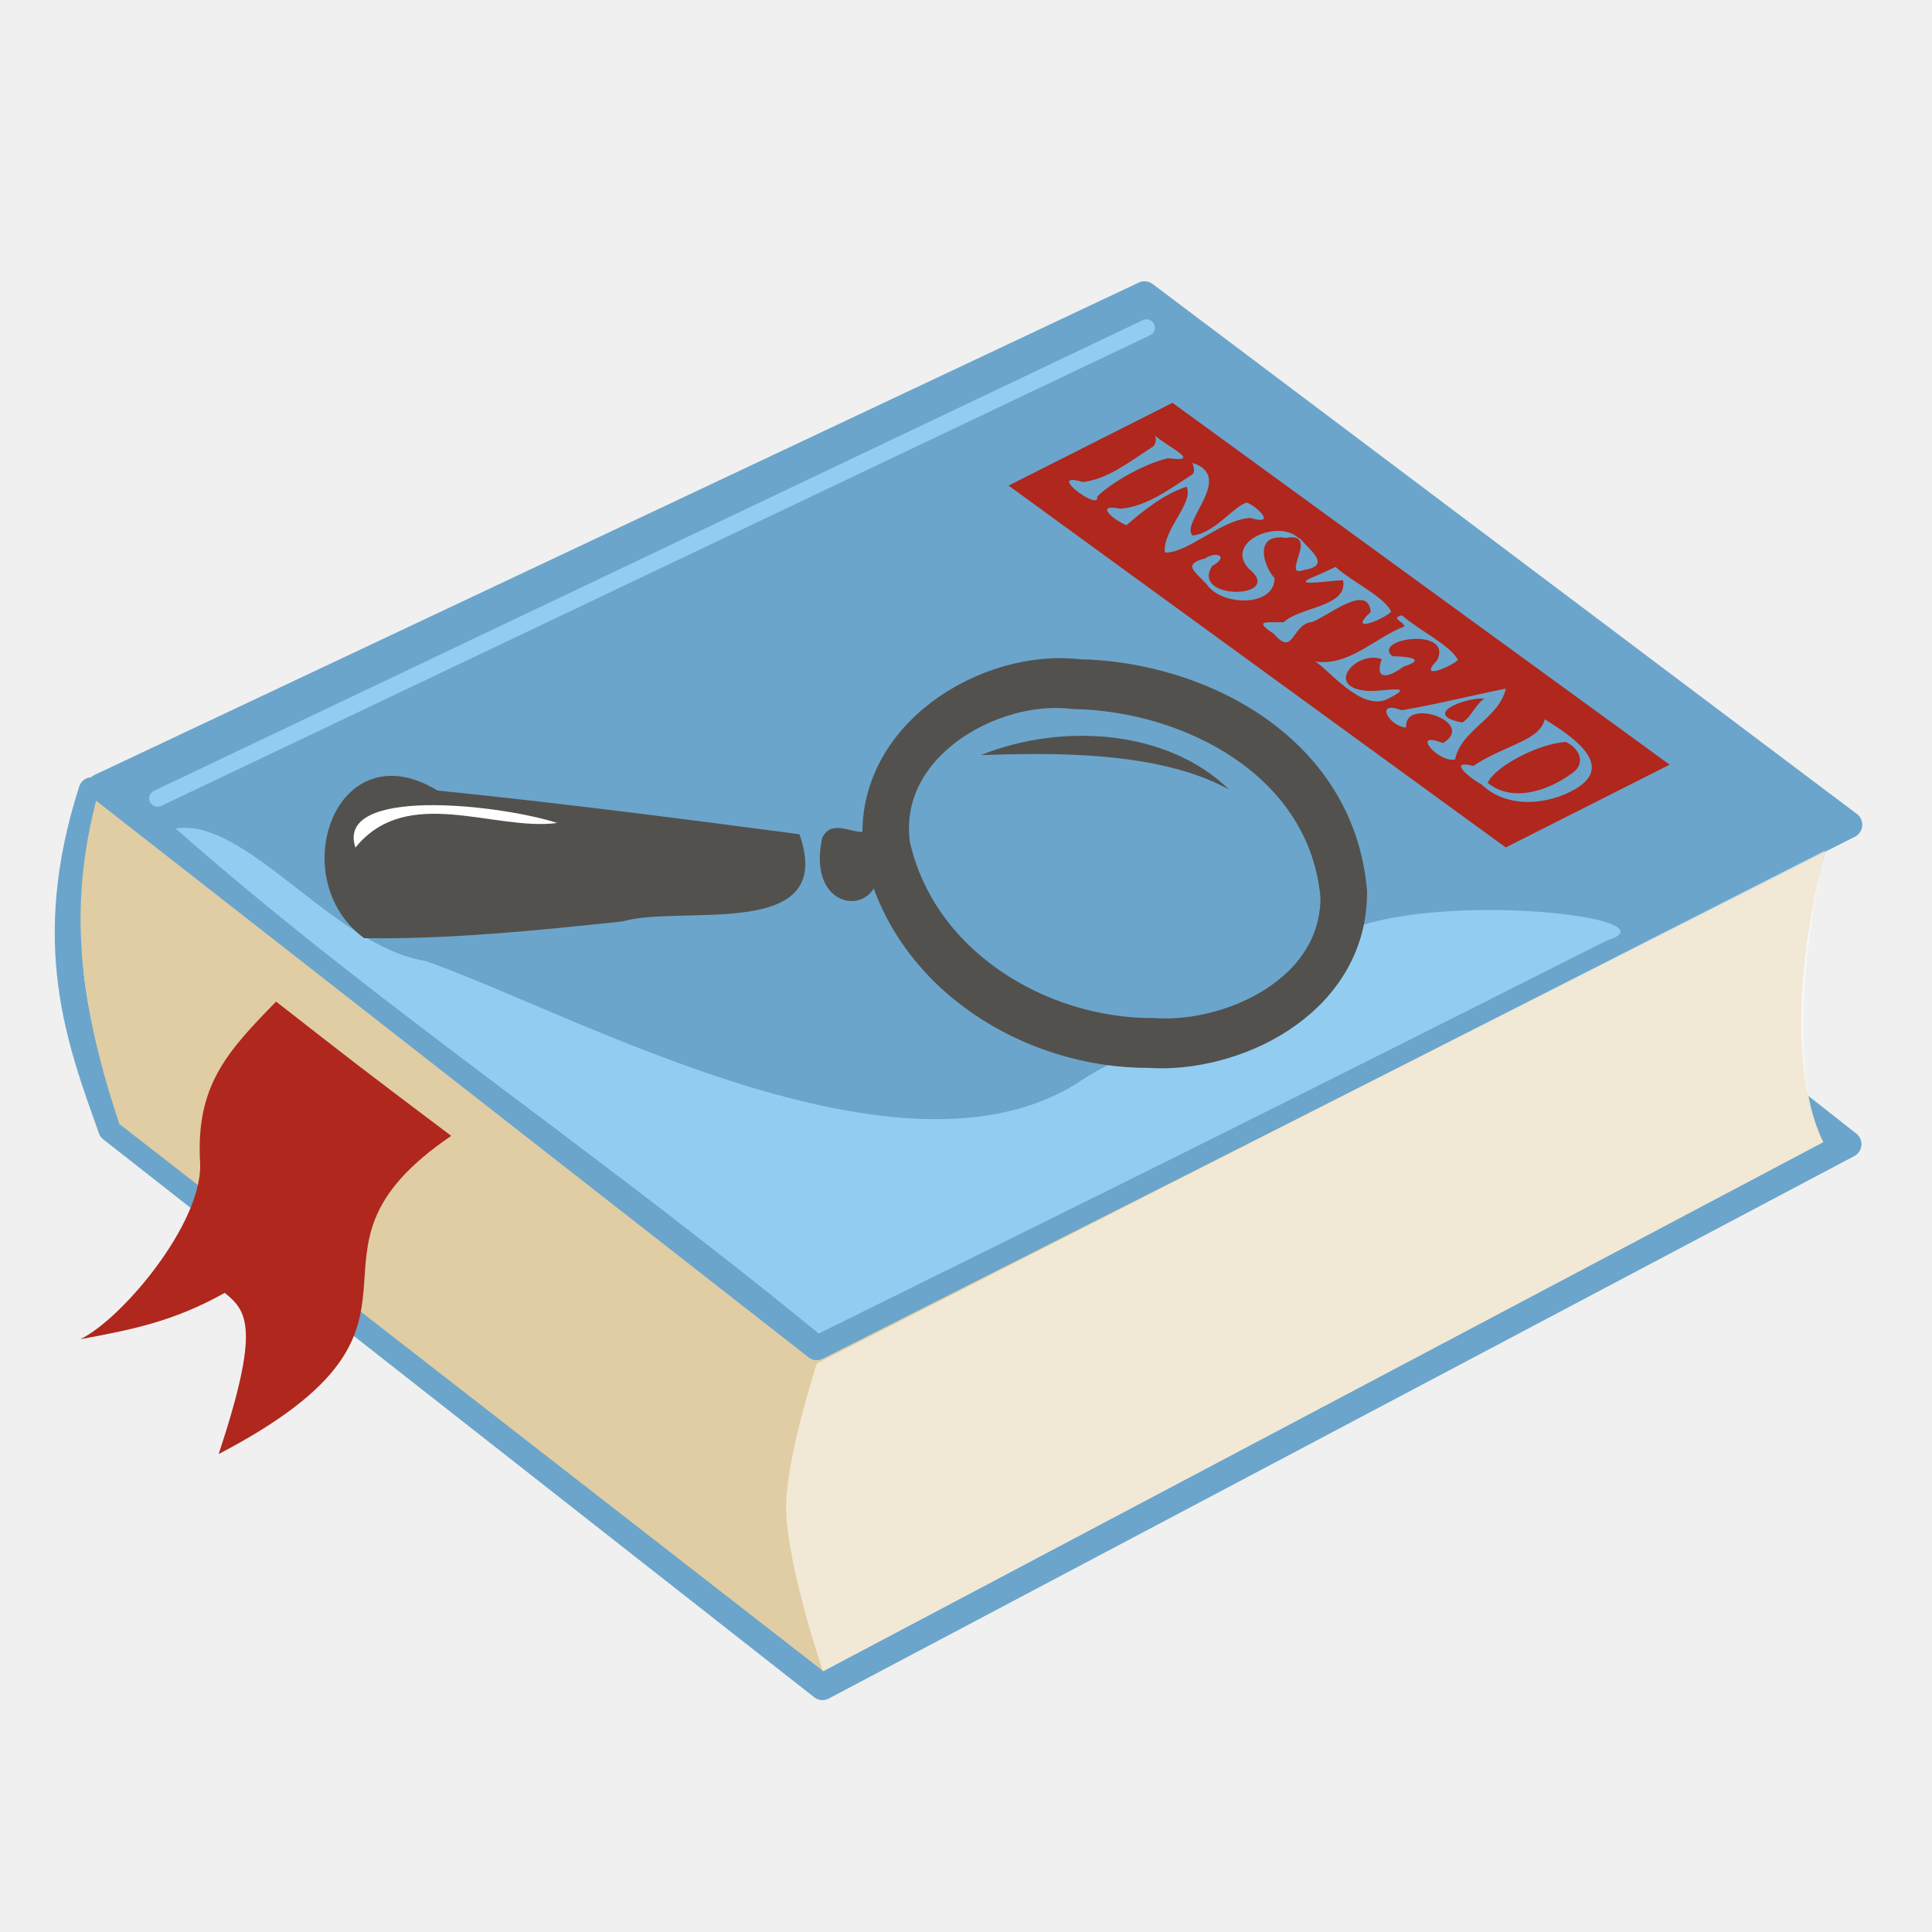
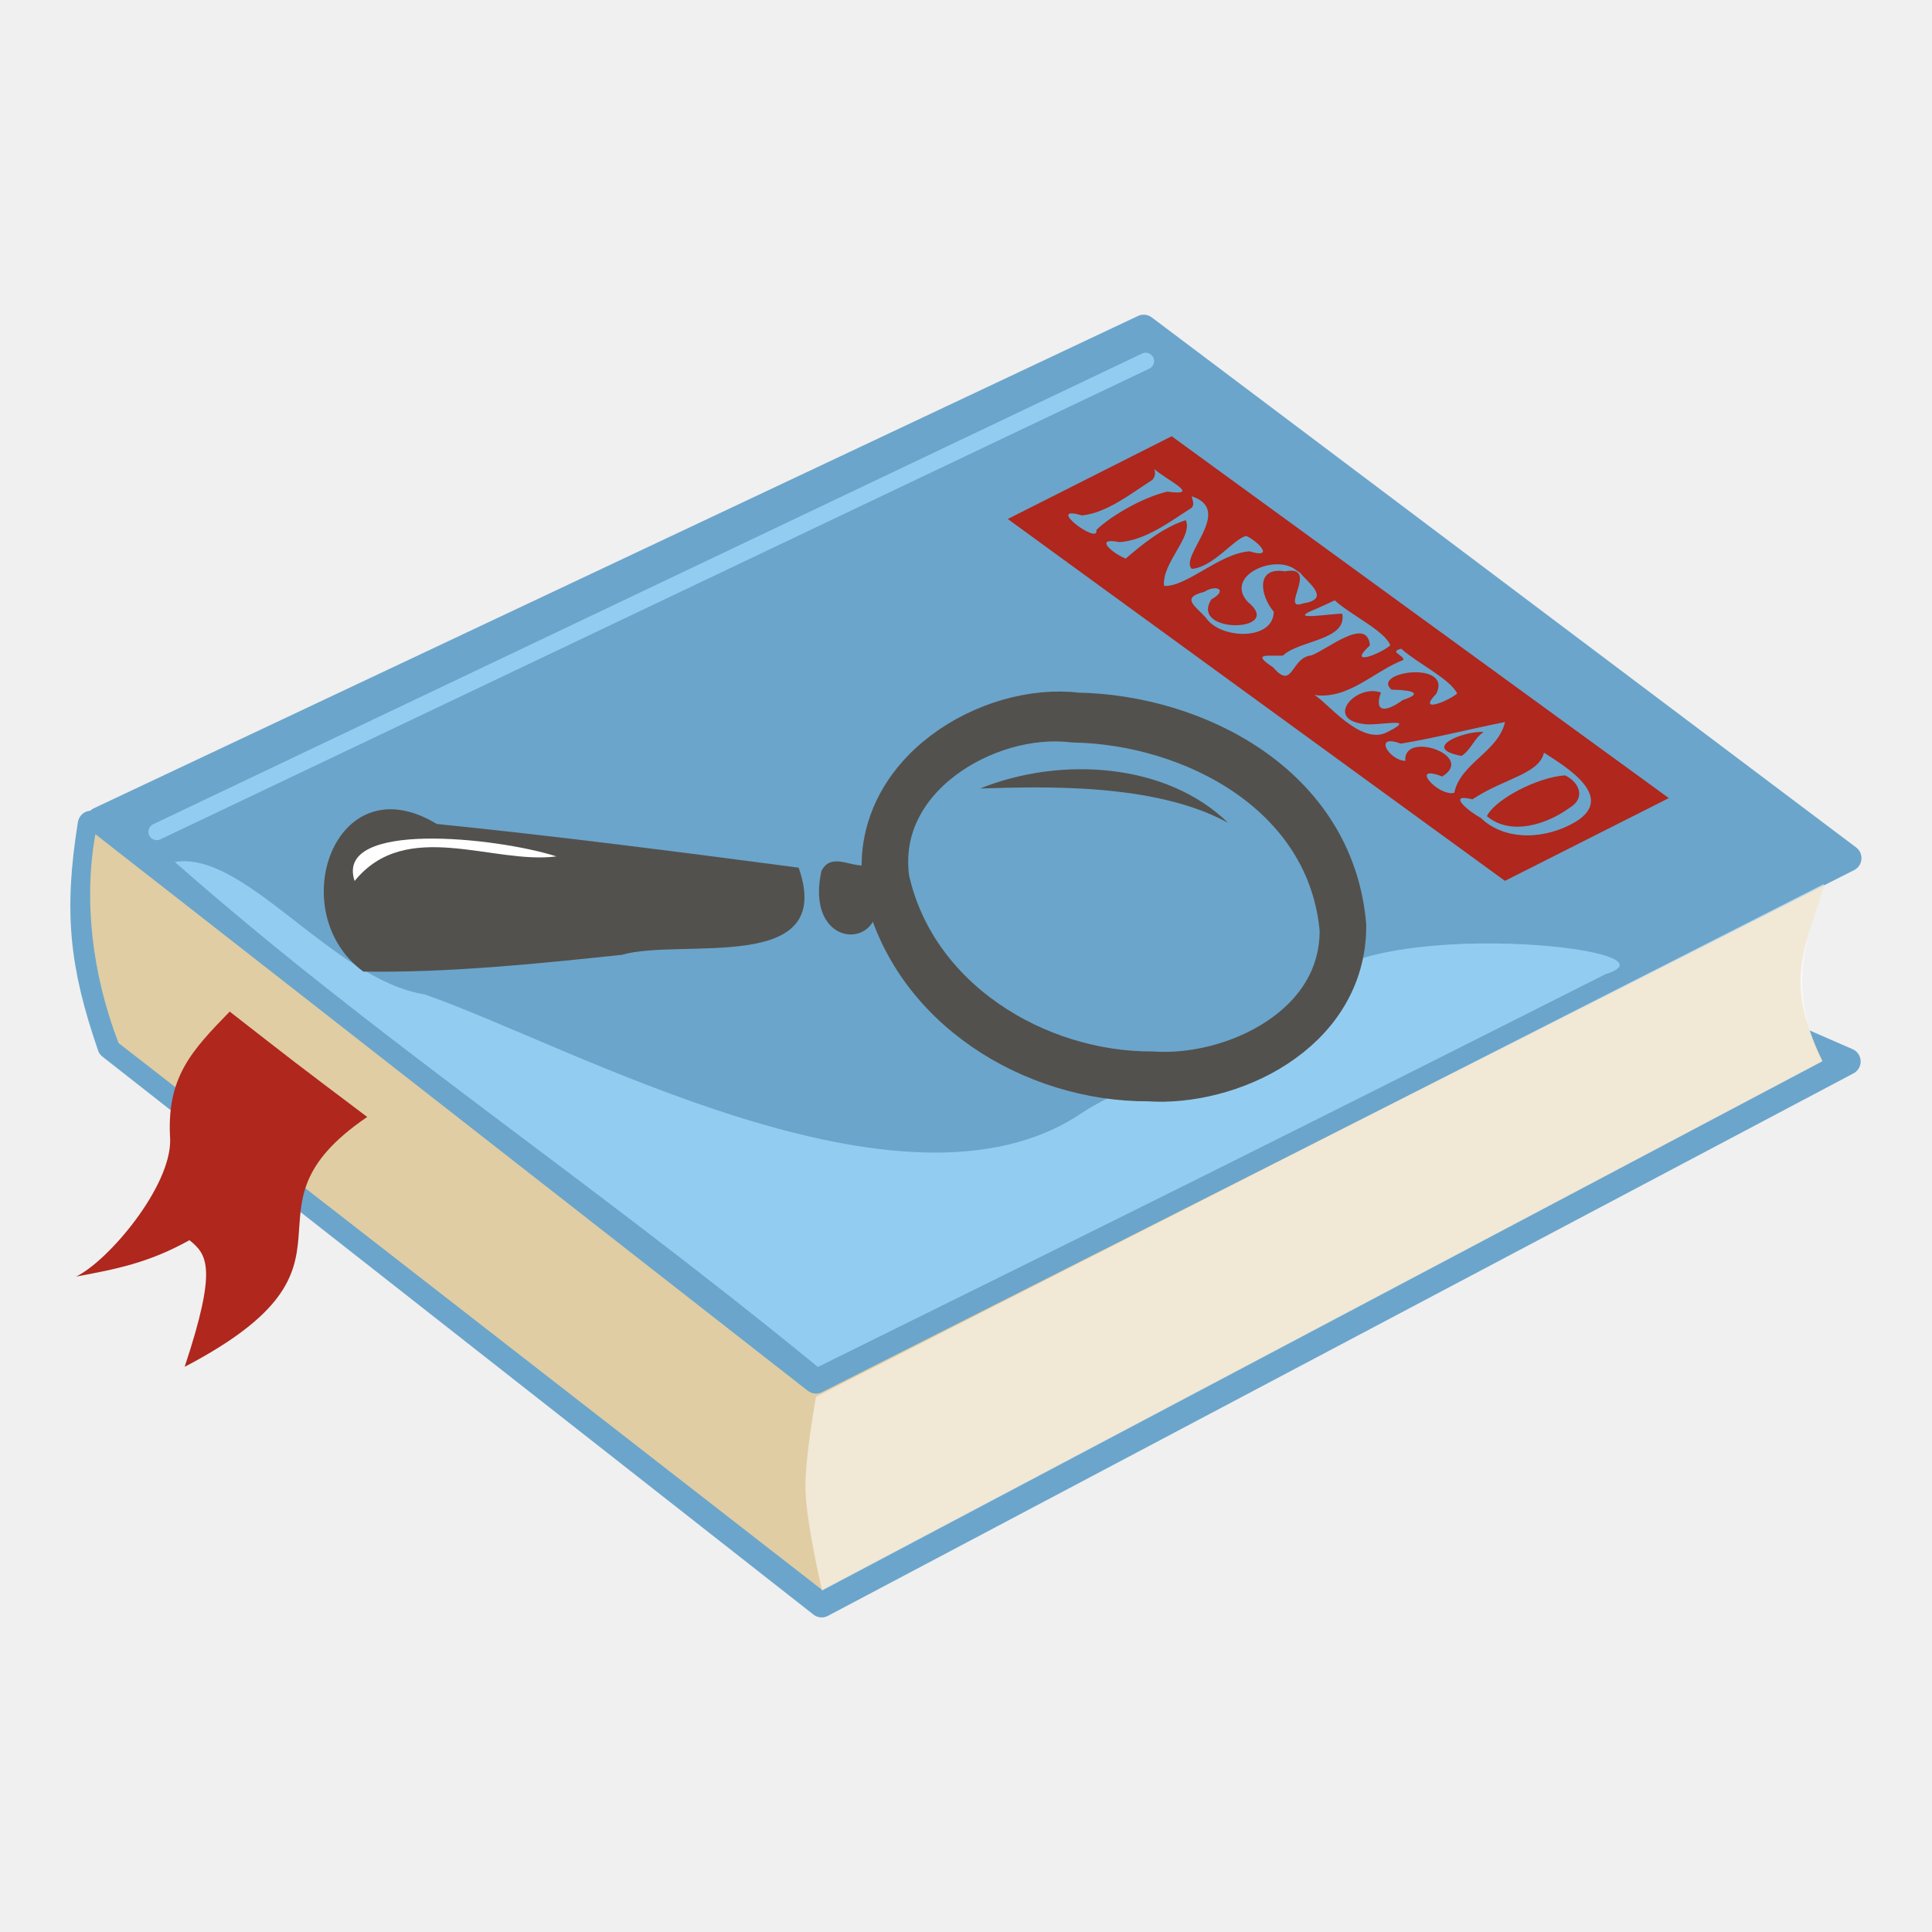
<svg xmlns="http://www.w3.org/2000/svg" width="72" height="72" viewBox="0 0 19.05 19.05" version="1.1" id="svg8">
  <defs id="defs2" />
  <g id="layer1" transform="translate(0,-277.95)">
-     <path style="fill:none;fill-rule:evenodd;stroke:#6ba5cb;stroke-width:0.265;stroke-linecap:round;stroke-linejoin:round;stroke-miterlimit:4;stroke-dasharray:none;stroke-opacity:1;paint-order:normal" d="m 1.1,289.08 7.01,5.501 10.112,-5.349 -3.27,-2.571 -14.045,-0.915 c -0.484,1.508 -0.118,2.462 0.193,3.333 z" id="path5204" />
-     <path style="fill:#e0cda3;fill-opacity:1;fill-rule:evenodd;stroke:none;stroke-width:0.265px;stroke-linecap:butt;stroke-linejoin:miter;stroke-opacity:1" d="m 0.952,285.829 c -0.241,0.93 -0.234,1.837 0.225,3.204 l 6.938,5.393 9.864,-5.216 c -0.399,-0.822 -0.17,-2.208 0.053,-2.999 l -10.054,4.961 z" id="path5206" />
-     <path style="fill:#6ba5cb;fill-opacity:1;fill-rule:evenodd;stroke:#6ba5cb;stroke-width:0.265;stroke-linecap:round;stroke-linejoin:round;stroke-miterlimit:4;stroke-dasharray:none;stroke-opacity:1;paint-order:stroke fill markers" d="m 0.99,285.71 10.295,-4.854 6.945,5.226 -10.176,5.147 z" id="path5208" />
-     <path style="fill:none;fill-rule:evenodd;stroke:#92cdf1;stroke-width:0.165;stroke-linecap:round;stroke-linejoin:miter;stroke-miterlimit:4;stroke-dasharray:none;stroke-opacity:1" d="m 1.554,285.822 9.751,-4.641" id="path5282" />
-     <path id="path5245" d="m 1.731,286.12 c 0.694,-0.117 1.549,1.156 2.465,1.306 1.423,0.493 4.711,2.353 6.47,1.175 0.632,-0.423 1.872,-0.659 2.272,-1.235 0.505,-0.726 3.745,-0.4 2.901,-0.14 -3.347,1.688 -4.531,2.275 -7.766,3.873 -2.37,-1.937 -4.357,-3.233 -6.342,-4.98 z" style="fill:#92cdf1;stroke-width:0.161" />
-     <g transform="matrix(1.077069,0.1470635,-0.2306003,1.169743,65.00324,-50.09066)" id="g5230">
-       <g id="g5228">
-         <path id="path5218" d="m 11.795,287.747 c -1.025,0.134 -2.244,-0.326 -2.699,-1.3 -0.318,-0.862 0.61,-1.551 1.395,-1.561 1.065,-0.116 2.409,0.307 2.758,1.425 0.184,0.843 -0.729,1.392 -1.454,1.436" style="opacity:1;fill:none;fill-opacity:1;stroke:#53514d;stroke-width:0.417;stroke-linecap:round;stroke-miterlimit:4;stroke-dasharray:none;stroke-dashoffset:0;stroke-opacity:1" />
-         <path id="path5220" d="m 8.291,286.428 c 0.526,0.842 -0.925,0.706 -1.424,0.914 -0.752,0.171 -1.507,0.341 -2.274,0.427 -0.825,-0.397 -0.623,-1.688 0.395,-1.294 1.101,-0.035 2.202,-0.042 3.303,-0.047 z" style="opacity:1;fill:#53514d;fill-opacity:1;stroke:none;stroke-width:0.277;stroke-linecap:round;stroke-miterlimit:4;stroke-dasharray:none;stroke-dashoffset:0;stroke-opacity:1" />
-         <path id="path5222" d="m 8.877,286.334 c 0.585,0.637 -0.393,0.874 -0.377,0.097 0.052,-0.168 0.255,-0.064 0.377,-0.097 z" style="opacity:1;fill:#53514d;fill-opacity:1;stroke:none;stroke-width:0.395;stroke-linecap:round;stroke-miterlimit:4;stroke-dasharray:none;stroke-dashoffset:0;stroke-opacity:1" />
-         <path id="path5224" d="m 12.041,285.579 c -0.653,-0.423 -1.605,-0.363 -2.272,-0.004 0.558,-0.086 1.55,-0.244 2.272,0.004 z" style="fill:#53514d;fill-opacity:1;fill-rule:evenodd;stroke:none;stroke-width:0.123px;stroke-linecap:butt;stroke-linejoin:miter;stroke-opacity:1" />
-         <path id="path5226" d="m 6.112,286.607 c -0.57,-0.09 -2.045,-0.049 -1.756,0.428 0.349,-0.581 1.208,-0.288 1.756,-0.428 z" style="fill:#ffffff;fill-opacity:1;fill-rule:evenodd;stroke:none;stroke-width:0.153px;stroke-linecap:butt;stroke-linejoin:miter;stroke-opacity:1" />
+     <g id="g851" transform="translate(-0.00804947,0.3295202)">
+       <path id="path5204" d="m 1.1,287.935 7.01,5.501 10.112,-5.349 -3.27,-1.425 -14.045,-0.915 c -0.139,0.868 -0.081,1.391 0.193,2.187 z" style="fill:none;fill-rule:evenodd;stroke:#6ba5cb;stroke-width:0.265;stroke-linecap:round;stroke-linejoin:round;stroke-miterlimit:4;stroke-dasharray:none;stroke-opacity:1;paint-order:normal" />
+       <path id="path5206" d="m 0.952,285.829 c -0.123,0.655 -0.037,1.398 0.225,2.076 l 6.938,5.393 9.864,-5.216 c -0.399,-0.822 -0.17,-1.079 0.053,-1.87 l -10.054,4.961 z" style="fill:#e0cda3;fill-opacity:1;fill-rule:evenodd;stroke:none;stroke-width:0.265px;stroke-linecap:butt;stroke-linejoin:miter;stroke-opacity:1" />
+       <path id="path5208" d="m 0.99,285.71 10.295,-4.854 6.945,5.226 -10.176,5.147 z" style="fill:#6ba5cb;fill-opacity:1;fill-rule:evenodd;stroke:#6ba5cb;stroke-width:0.265;stroke-linecap:round;stroke-linejoin:round;stroke-miterlimit:4;stroke-dasharray:none;stroke-opacity:1;paint-order:stroke fill markers" />
+       <path id="path5282" d="m 1.554,285.822 9.751,-4.641" style="fill:none;fill-rule:evenodd;stroke:#92cdf1;stroke-width:0.165;stroke-linecap:round;stroke-linejoin:miter;stroke-miterlimit:4;stroke-dasharray:none;stroke-opacity:1" />
+       <path style="fill:#92cdf1;stroke-width:0.161" d="m 1.731,286.12 c 0.694,-0.117 1.549,1.156 2.465,1.306 1.423,0.493 4.711,2.353 6.47,1.175 0.632,-0.423 1.872,-0.659 2.272,-1.235 0.505,-0.726 3.745,-0.4 2.901,-0.14 -3.347,1.688 -4.531,2.275 -7.766,3.873 -2.37,-1.937 -4.357,-3.233 -6.342,-4.98 z" id="path5245" />
+       <g id="g5230" transform="matrix(1.077069,0.1470635,-0.2306003,1.169743,65.00324,-50.09066)">
+         <g id="g5228">
+           <path style="opacity:1;fill:none;fill-opacity:1;stroke:#53514d;stroke-width:0.417;stroke-linecap:round;stroke-miterlimit:4;stroke-dasharray:none;stroke-dashoffset:0;stroke-opacity:1" d="m 11.795,287.747 c -1.025,0.134 -2.244,-0.326 -2.699,-1.3 -0.318,-0.862 0.61,-1.551 1.395,-1.561 1.065,-0.116 2.409,0.307 2.758,1.425 0.184,0.843 -0.729,1.392 -1.454,1.436" id="path5218" />
+           <path style="opacity:1;fill:#53514d;fill-opacity:1;stroke:none;stroke-width:0.277;stroke-linecap:round;stroke-miterlimit:4;stroke-dasharray:none;stroke-dashoffset:0;stroke-opacity:1" d="m 8.291,286.428 c 0.526,0.842 -0.925,0.706 -1.424,0.914 -0.752,0.171 -1.507,0.341 -2.274,0.427 -0.825,-0.397 -0.623,-1.688 0.395,-1.294 1.101,-0.035 2.202,-0.042 3.303,-0.047 z" id="path5220" />
+           <path style="opacity:1;fill:#53514d;fill-opacity:1;stroke:none;stroke-width:0.395;stroke-linecap:round;stroke-miterlimit:4;stroke-dasharray:none;stroke-dashoffset:0;stroke-opacity:1" d="m 8.877,286.334 c 0.585,0.637 -0.393,0.874 -0.377,0.097 0.052,-0.168 0.255,-0.064 0.377,-0.097 z" id="path5222" />
+           <path style="fill:#53514d;fill-opacity:1;fill-rule:evenodd;stroke:none;stroke-width:0.123px;stroke-linecap:butt;stroke-linejoin:miter;stroke-opacity:1" d="m 12.041,285.579 c -0.653,-0.423 -1.605,-0.363 -2.272,-0.004 0.558,-0.086 1.55,-0.244 2.272,0.004 z" id="path5224" />
+           <path style="fill:#ffffff;fill-opacity:1;fill-rule:evenodd;stroke:none;stroke-width:0.153px;stroke-linecap:butt;stroke-linejoin:miter;stroke-opacity:1" d="m 6.112,286.607 c -0.57,-0.09 -2.045,-0.049 -1.756,0.428 0.349,-0.581 1.208,-0.288 1.756,-0.428 z" id="path5226" />
+         </g>
      </g>
+       <path style="opacity:0.55;fill:#ffffff;fill-opacity:1;fill-rule:evenodd;stroke:none;stroke-width:0.382px;stroke-linecap:butt;stroke-linejoin:miter;stroke-opacity:1" d="m 7.95,292.312 c -0.008,-0.308 0.104,-0.919 0.104,-0.919 l 9.94,-5.057 c -0.099,0.395 -0.419,0.941 -0.019,1.75 l -9.861,5.218 c 0,0 -0.155,-0.658 -0.164,-0.993 z" id="path5258" />
+       <path style="opacity:1;fill:#af271d;fill-opacity:1;fill-rule:evenodd;stroke:none;stroke-width:0.105;stroke-linecap:round;stroke-linejoin:round;stroke-miterlimit:4;stroke-dasharray:none;stroke-opacity:1" d="m 1.829,291.097 c 0.324,-0.976 0.222,-1.107 0.047,-1.248 -0.399,0.223 -0.725,0.286 -1.118,0.359 0.319,-0.154 0.938,-0.887 0.928,-1.353 -0.039,-0.613 0.212,-0.874 0.587,-1.26 0.596,0.464 0.593,0.465 1.356,1.039 -1.377,0.936 0.168,1.434 -1.799,2.463 z" id="path5234" />
+       <path id="rect5260" d="m 11.561,281.922 c -0.538,0.272 -1.077,0.544 -1.616,0.816 1.634,1.189 3.268,2.379 4.902,3.568 0.539,-0.272 1.077,-0.544 1.616,-0.816 -1.634,-1.189 -3.268,-2.379 -4.902,-3.568 z m 1.265,1.345 c 0.092,0.111 0.308,0.261 0.028,0.304 -0.234,0.084 0.17,-0.383 -0.175,-0.317 -0.296,-0.048 -0.244,0.242 -0.111,0.399 -0.006,0.29 -0.53,0.27 -0.669,0.059 -0.105,-0.118 -0.253,-0.197 -0.018,-0.255 0.118,-0.077 0.241,-0.021 0.071,0.074 -0.218,0.346 0.731,0.324 0.361,0.026 -0.241,-0.26 0.276,-0.484 0.478,-0.312 0.011,0.007 0.024,0.015 0.035,0.022 z m 2.022,1.473 c -0.067,0.294 -0.443,0.408 -0.5,0.698 -0.157,0.04 -0.454,-0.292 -0.12,-0.161 0.338,-0.205 -0.389,-0.456 -0.363,-0.154 -0.162,-0.005 -0.322,-0.274 -0.045,-0.17 0.345,-0.057 0.687,-0.146 1.028,-0.213 z m -3.461,-2.497 c 0.123,0.112 0.48,0.272 0.131,0.225 -0.245,0.056 -0.572,0.25 -0.7,0.379 0.034,0.157 -0.524,-0.259 -0.142,-0.144 0.249,-0.027 0.478,-0.212 0.695,-0.351 0.026,-0.029 0.034,-0.073 0.017,-0.108 z m 0.374,0.272 c 0.418,0.137 -0.128,0.589 -0.002,0.715 0.216,-0.019 0.416,-0.299 0.537,-0.325 0.114,0.05 0.288,0.23 0.034,0.152 -0.291,0.016 -0.622,0.353 -0.844,0.341 -0.025,-0.225 0.289,-0.487 0.214,-0.649 -0.234,0.077 -0.434,0.244 -0.592,0.379 -0.122,-0.046 -0.327,-0.215 -0.061,-0.162 0.259,-0.019 0.493,-0.199 0.711,-0.339 0.034,-0.035 0.002,-0.086 0.002,-0.113 z m 1.409,1.026 c 0.162,0.147 0.49,0.298 0.547,0.442 -0.09,0.083 -0.438,0.219 -0.201,10e-4 -0.028,-0.291 -0.421,0.042 -0.578,0.099 -0.205,0.02 -0.177,0.351 -0.376,0.118 -0.233,-0.151 -0.03,-0.108 0.096,-0.116 0.158,-0.153 0.634,-0.149 0.585,-0.413 -0.108,-0.003 -0.582,0.08 -0.253,-0.05 0.06,-0.027 0.12,-0.054 0.179,-0.082 z m 0.654,0.476 c 0.165,0.147 0.481,0.297 0.552,0.441 -0.079,0.072 -0.403,0.206 -0.205,0.002 0.159,-0.33 -0.648,-0.216 -0.442,-0.039 0.12,10e-5 0.363,0.02 0.111,0.102 -0.17,0.124 -0.286,0.125 -0.216,-0.074 -0.244,-0.087 -0.558,0.261 -0.172,0.31 0.137,0.025 0.555,-0.081 0.236,0.08 -0.265,0.141 -0.605,-0.31 -0.722,-0.366 0.339,0.049 0.588,-0.234 0.881,-0.346 -0.003,-0.051 -0.146,-0.08 -0.022,-0.11 z m 1.408,1.025 c 0.22,0.141 0.713,0.438 0.31,0.683 -0.281,0.167 -0.686,0.2 -0.936,-0.042 -0.095,-0.047 -0.35,-0.248 -0.079,-0.181 0.314,-0.209 0.657,-0.247 0.705,-0.461 z m 0.209,0.224 c -0.271,0.016 -0.693,0.237 -0.772,0.402 0.236,0.198 0.592,0.08 0.815,-0.082 0.161,-0.095 0.099,-0.251 -0.043,-0.32 z m -0.803,-0.428 c -0.194,-0.013 -0.629,0.16 -0.219,0.236 0.093,-0.058 0.126,-0.178 0.219,-0.236 z" style="opacity:1;fill:#af271d;fill-opacity:1;stroke:none;stroke-width:0.152;stroke-linecap:butt;stroke-linejoin:round;stroke-miterlimit:4;stroke-dasharray:none;stroke-dashoffset:0;stroke-opacity:1;paint-order:stroke fill markers" />
    </g>
-     <path id="path5258" d="m 7.751,292.815 c -0.003,-0.484 0.303,-1.421 0.303,-1.421 l 9.94,-5.057 c -0.099,0.395 -0.419,2.065 -0.019,2.875 l -9.861,5.218 c 0,0 -0.36,-1.063 -0.363,-1.615 z" style="opacity:0.55;fill:#ffffff;fill-opacity:1;fill-rule:evenodd;stroke:none;stroke-width:0.382px;stroke-linecap:butt;stroke-linejoin:miter;stroke-opacity:1" />
-     <path id="path5234" d="m 2.156,292.288 c 0.412,-1.243 0.283,-1.41 0.06,-1.59 -0.509,0.285 -0.923,0.364 -1.424,0.457 0.406,-0.196 1.195,-1.13 1.182,-1.724 -0.05,-0.78 0.27,-1.113 0.748,-1.605 0.759,0.591 0.756,0.593 1.727,1.324 -1.754,1.192 0.214,1.827 -2.292,3.137 z" style="opacity:1;fill:#af271d;fill-opacity:1;fill-rule:evenodd;stroke:none;stroke-width:0.134;stroke-linecap:round;stroke-linejoin:round;stroke-miterlimit:4;stroke-dasharray:none;stroke-opacity:1" />
-     <path style="opacity:1;fill:#af271d;fill-opacity:1;stroke:none;stroke-width:0.152;stroke-linecap:butt;stroke-linejoin:round;stroke-miterlimit:4;stroke-dasharray:none;stroke-dashoffset:0;stroke-opacity:1;paint-order:stroke fill markers" d="m 11.561,281.922 c -0.538,0.272 -1.077,0.544 -1.616,0.816 1.634,1.189 3.268,2.379 4.902,3.568 0.539,-0.272 1.077,-0.544 1.616,-0.816 -1.634,-1.189 -3.268,-2.379 -4.902,-3.568 z m 1.265,1.345 c 0.092,0.111 0.308,0.261 0.028,0.304 -0.234,0.084 0.17,-0.383 -0.175,-0.317 -0.296,-0.048 -0.244,0.242 -0.111,0.399 -0.006,0.29 -0.53,0.27 -0.669,0.059 -0.105,-0.118 -0.253,-0.197 -0.018,-0.255 0.118,-0.077 0.241,-0.021 0.071,0.074 -0.218,0.346 0.731,0.324 0.361,0.026 -0.241,-0.26 0.276,-0.484 0.478,-0.312 0.011,0.007 0.024,0.015 0.035,0.022 z m 2.022,1.473 c -0.067,0.294 -0.443,0.408 -0.5,0.698 -0.157,0.04 -0.454,-0.292 -0.12,-0.161 0.338,-0.205 -0.389,-0.456 -0.363,-0.154 -0.162,-0.005 -0.322,-0.274 -0.045,-0.17 0.345,-0.057 0.687,-0.146 1.028,-0.213 z m -3.461,-2.497 c 0.123,0.112 0.48,0.272 0.131,0.225 -0.245,0.056 -0.572,0.25 -0.7,0.379 0.034,0.157 -0.524,-0.259 -0.142,-0.144 0.249,-0.027 0.478,-0.212 0.695,-0.351 0.026,-0.029 0.034,-0.073 0.017,-0.108 z m 0.374,0.272 c 0.418,0.137 -0.128,0.589 -0.002,0.715 0.216,-0.019 0.416,-0.299 0.537,-0.325 0.114,0.05 0.288,0.23 0.034,0.152 -0.291,0.016 -0.622,0.353 -0.844,0.341 -0.025,-0.225 0.289,-0.487 0.214,-0.649 -0.234,0.077 -0.434,0.244 -0.592,0.379 -0.122,-0.046 -0.327,-0.215 -0.061,-0.162 0.259,-0.019 0.493,-0.199 0.711,-0.339 0.034,-0.035 0.002,-0.086 0.002,-0.113 z m 1.409,1.026 c 0.162,0.147 0.49,0.298 0.547,0.442 -0.09,0.083 -0.438,0.219 -0.201,10e-4 -0.028,-0.291 -0.421,0.042 -0.578,0.099 -0.205,0.02 -0.177,0.351 -0.376,0.118 -0.233,-0.151 -0.03,-0.108 0.096,-0.116 0.158,-0.153 0.634,-0.149 0.585,-0.413 -0.108,-0.003 -0.582,0.08 -0.253,-0.05 0.06,-0.027 0.12,-0.054 0.179,-0.082 z m 0.654,0.476 c 0.165,0.147 0.481,0.297 0.552,0.441 -0.079,0.072 -0.403,0.206 -0.205,0.002 0.159,-0.33 -0.648,-0.216 -0.442,-0.039 0.12,10e-5 0.363,0.02 0.111,0.102 -0.17,0.124 -0.286,0.125 -0.216,-0.074 -0.244,-0.087 -0.558,0.261 -0.172,0.31 0.137,0.025 0.555,-0.081 0.236,0.08 -0.265,0.141 -0.605,-0.31 -0.722,-0.366 0.339,0.049 0.588,-0.234 0.881,-0.346 -0.003,-0.051 -0.146,-0.08 -0.022,-0.11 z m 1.408,1.025 c 0.22,0.141 0.713,0.438 0.31,0.683 -0.281,0.167 -0.686,0.2 -0.936,-0.042 -0.095,-0.047 -0.35,-0.248 -0.079,-0.181 0.314,-0.209 0.657,-0.247 0.705,-0.461 z m 0.209,0.224 c -0.271,0.016 -0.693,0.237 -0.772,0.402 0.236,0.198 0.592,0.08 0.815,-0.082 0.161,-0.095 0.099,-0.251 -0.043,-0.32 z m -0.803,-0.428 c -0.194,-0.013 -0.629,0.16 -0.219,0.236 0.093,-0.058 0.126,-0.178 0.219,-0.236 z" id="rect5260" />
  </g>
  <g id="layer2" />
</svg>
